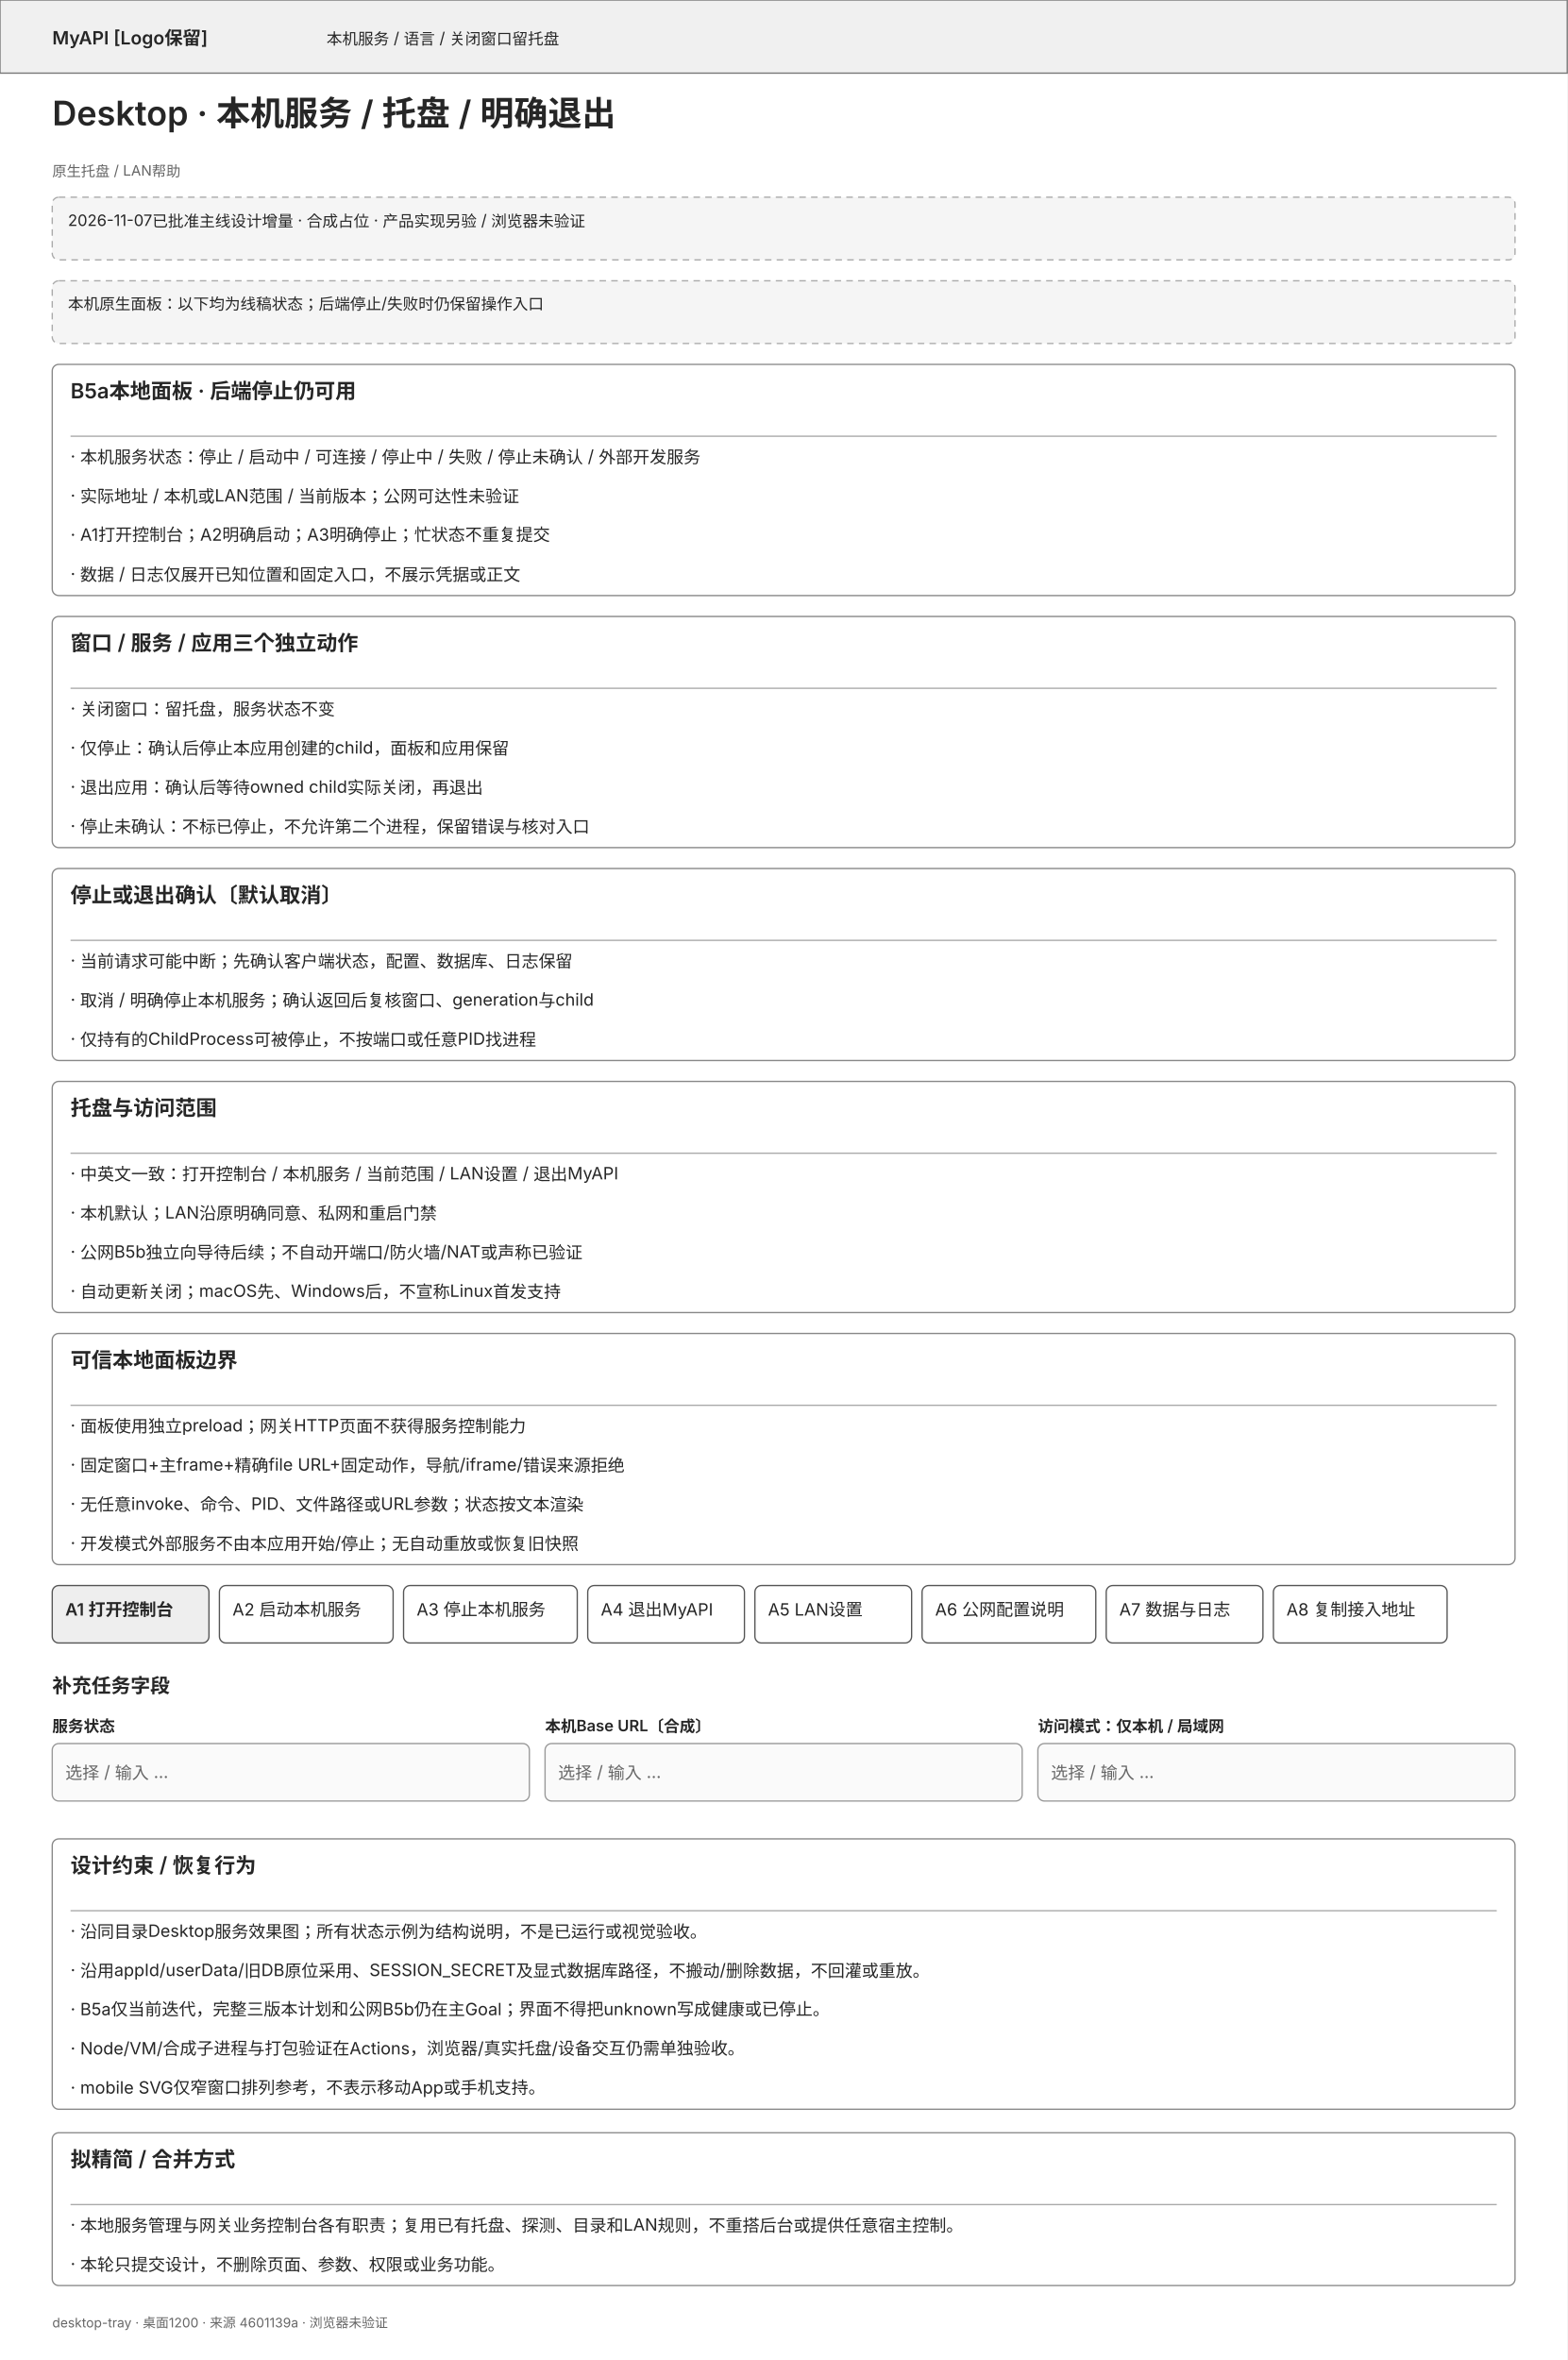
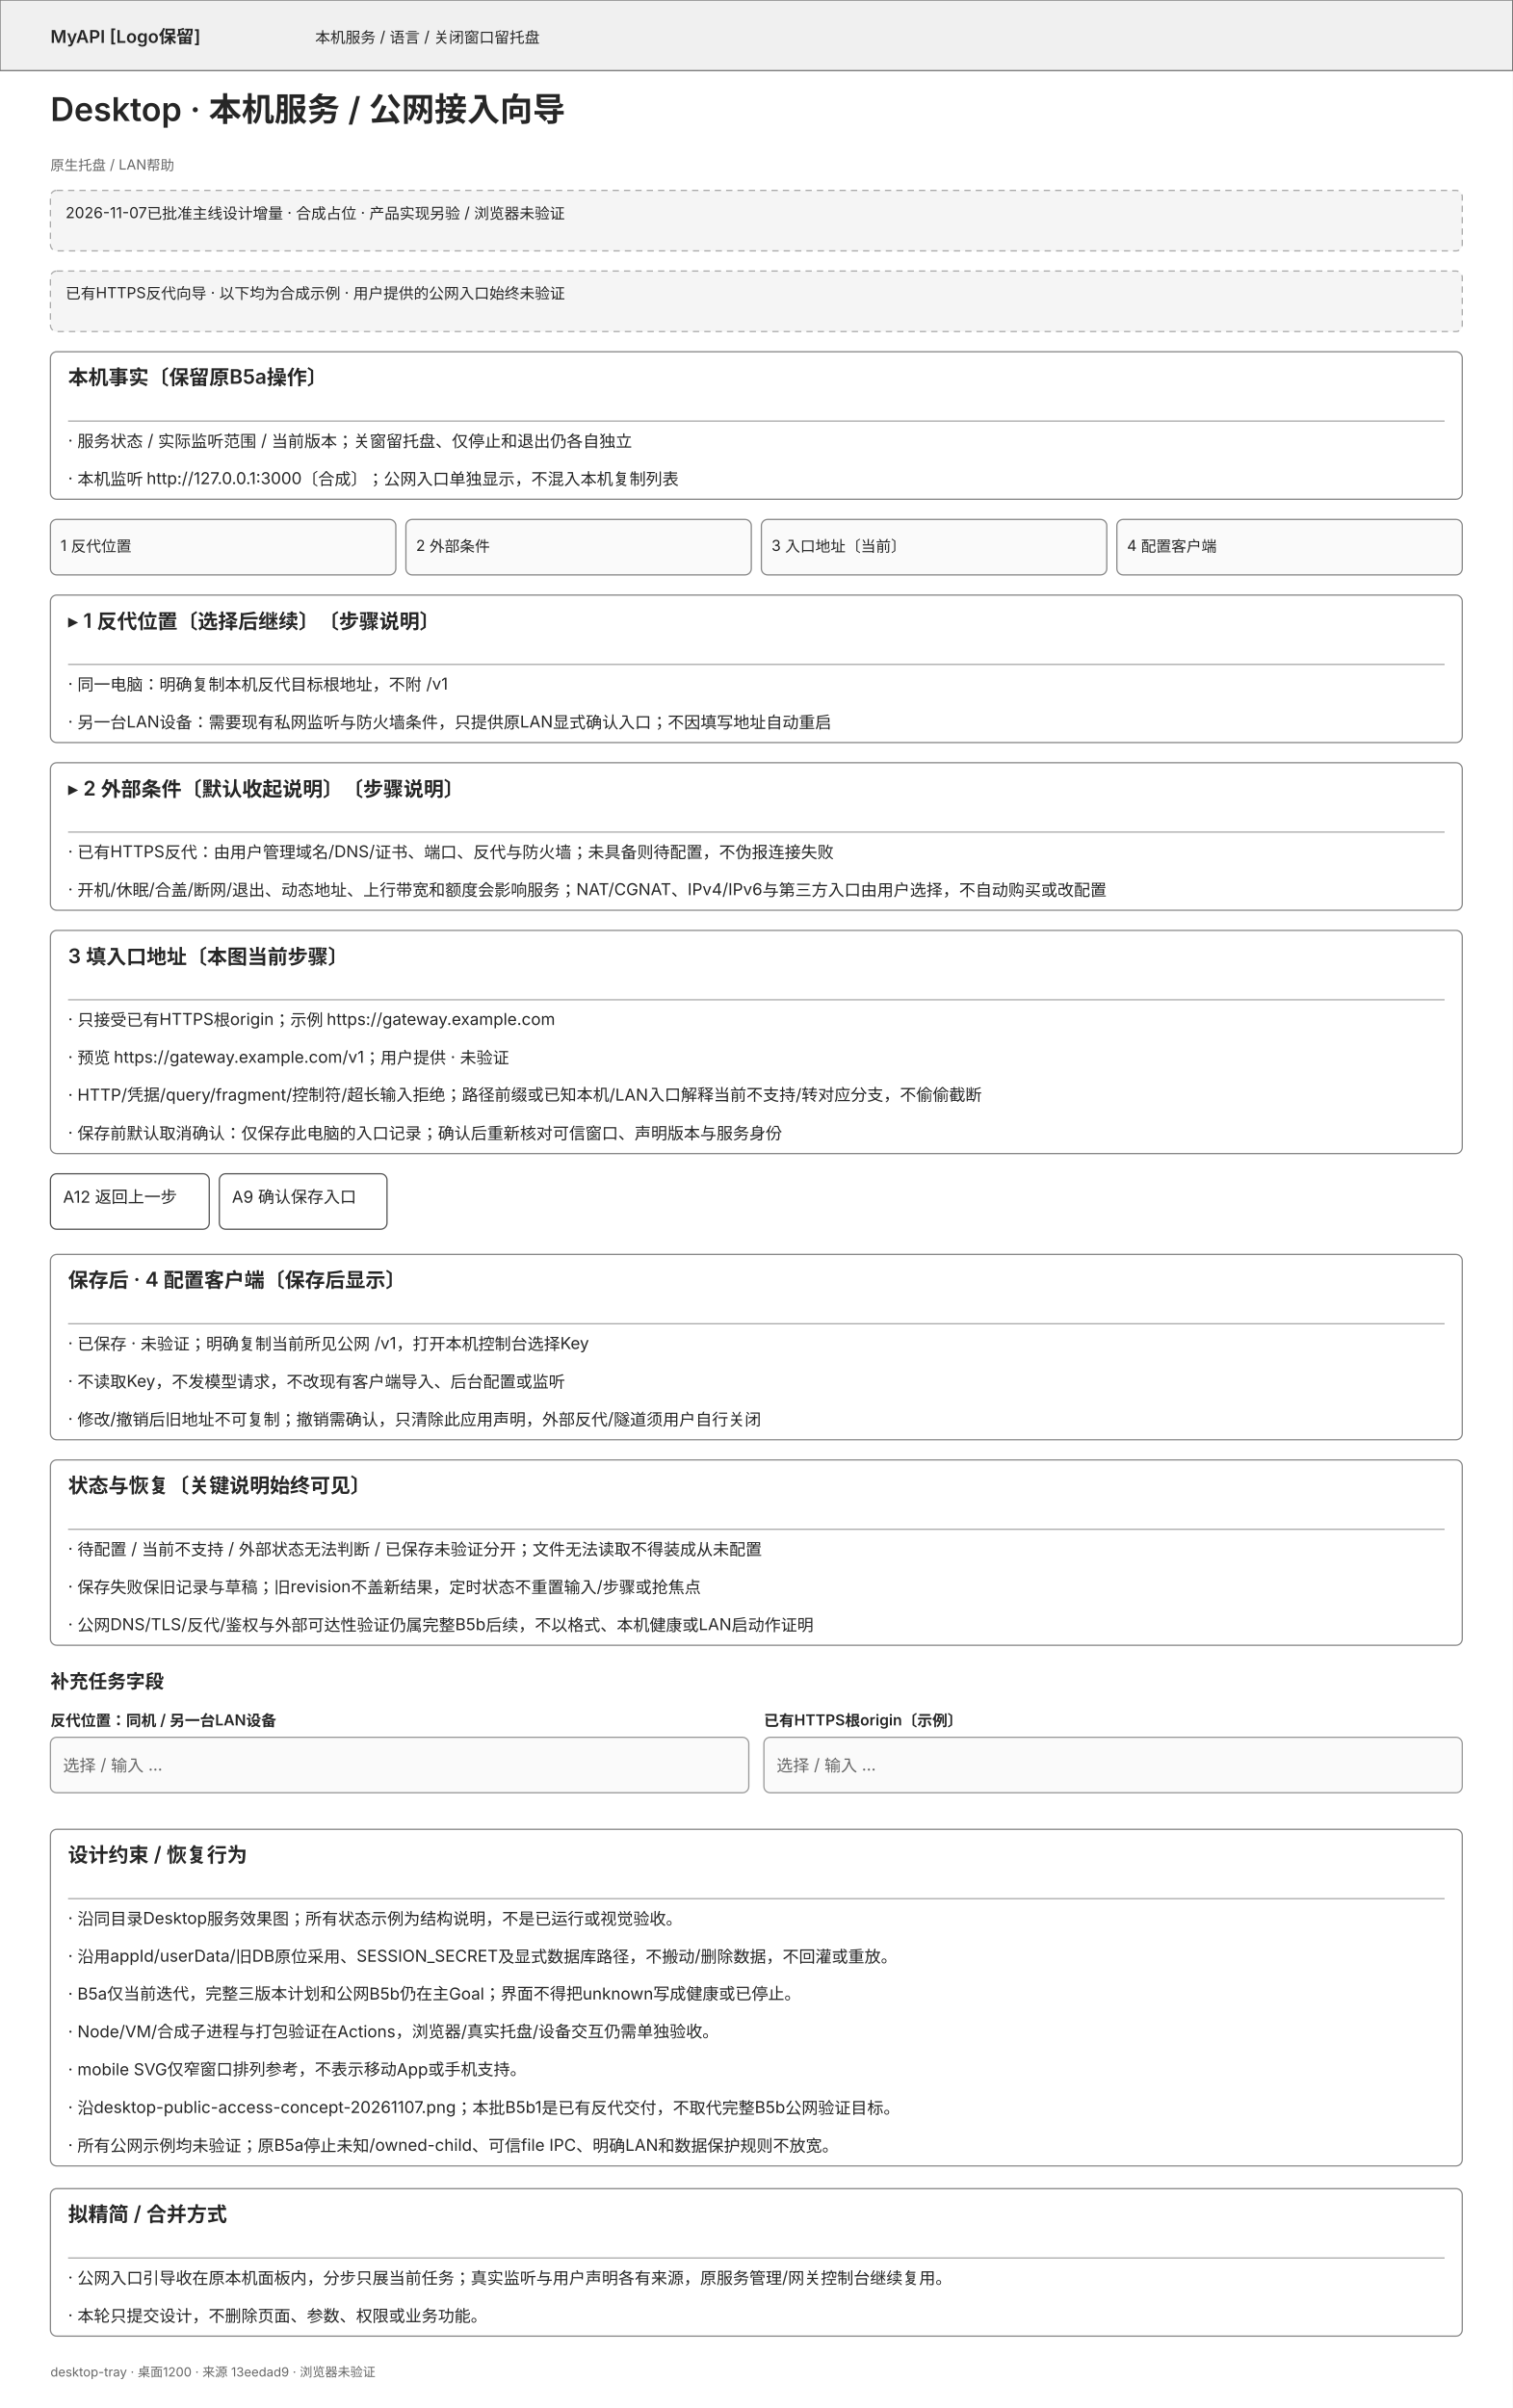
- <svg xmlns="http://www.w3.org/2000/svg" width="1200" height="1807" viewBox="0 0 1200 1807" role="img" aria-labelledby="title desc">
+ <svg xmlns="http://www.w3.org/2000/svg" width="1200" height="1910" viewBox="0 0 1200 1910" role="img" aria-labelledby="title desc">
  <rect width="100%" height="100%" fill="#ffffff" />
  <g font-family="system-ui, -apple-system, BlinkMacSystemFont, sans-serif">
    <rect x="0" y="0" width="1200" height="56" rx="0" fill="#f0f0f0" stroke="#777777" />
    <text x="40" y="34" font-size="14" font-weight="600" fill="#262626">MyAPI  [Logo保留]</text>
    <text x="250" y="34" font-size="12" font-weight="normal" fill="#262626">本机服务 / 语言 / 关闭窗口留托盘</text>
-     <text x="40" y="96" font-size="26" font-weight="600" fill="#262626">Desktop · 本机服务 / 托盘 / 明确退出</text>
+     <text x="40" y="96" font-size="26" font-weight="600" fill="#262626">Desktop · 本机服务 / 公网接入向导</text>
    <text x="40" y="135" font-size="11" font-weight="normal" fill="#666666">原生托盘 / LAN帮助</text>
    <rect x="40" y="151" width="1120" height="48" rx="5" fill="#f5f5f5" stroke="#aaaaaa" stroke-dasharray="5 4" />
    <text x="52" y="173" font-size="12" font-weight="normal" fill="#262626">2026-11-07已批准主线设计增量 · 合成占位 · 产品实现另验 / 浏览器未验证</text>
    <rect x="40" y="215" width="1120" height="48" rx="5" fill="#f5f5f5" stroke="#aaaaaa" stroke-dasharray="5 4" />
-     <text x="52" y="237" font-size="12" font-weight="normal" fill="#262626">本机原生面板：以下均为线稿状态；后端停止/失败时仍保留操作入口</text>
-     <rect x="40" y="279" width="1120" height="177" rx="5" fill="#ffffff" stroke="#888888" />
-     <text x="54" y="305" font-size="16" font-weight="600" fill="#262626">B5a本地面板 · 后端停止仍可用</text>
+     <text x="52" y="237" font-size="12" font-weight="normal" fill="#262626">已有HTTPS反代向导 · 以下均为合成示例 · 用户提供的公网入口始终未验证</text>
+     <rect x="40" y="279" width="1120" height="117" rx="5" fill="#ffffff" stroke="#888888" />
+     <text x="54" y="305" font-size="16" font-weight="600" fill="#262626">本机事实〔保留原B5a操作〕</text>
    <line x1="54" y1="334" x2="1146" y2="334" stroke="#aaaaaa" />
-     <text x="54" y="354" font-size="13" font-weight="normal" fill="#262626">· 本机服务状态：停止 / 启动中 / 可连接 / 停止中 / 失败 / 停止未确认 / 外部开发服务</text>
-     <text x="54" y="384" font-size="13" font-weight="normal" fill="#262626">· 实际地址 / 本机或LAN范围 / 当前版本；公网可达性未验证</text>
-     <text x="54" y="414" font-size="13" font-weight="normal" fill="#262626">· A1打开控制台；A2明确启动；A3明确停止；忙状态不重复提交</text>
-     <text x="54" y="444" font-size="13" font-weight="normal" fill="#262626">· 数据 / 日志仅展开已知位置和固定入口，不展示凭据或正文</text>
-     <rect x="40" y="472" width="1120" height="177" rx="5" fill="#ffffff" stroke="#888888" />
-     <text x="54" y="498" font-size="16" font-weight="600" fill="#262626">窗口 / 服务 / 应用三个独立动作</text>
+     <text x="54" y="354" font-size="13" font-weight="normal" fill="#262626">· 服务状态 / 实际监听范围 / 当前版本；关窗留托盘、仅停止和退出仍各自独立</text>
+     <text x="54" y="384" font-size="13" font-weight="normal" fill="#262626">· 本机监听 http://127.0.0.1:3000〔合成〕；公网入口单独显示，不混入本机复制列表</text>
+     <rect x="40.0" y="412" width="274.0" height="44" rx="5" fill="#fafafa" stroke="#888888" />
+     <text x="48.0" y="437" font-size="12" font-weight="normal" fill="#262626">1 反代位置</text>
+     <rect x="322.0" y="412" width="274.0" height="44" rx="5" fill="#fafafa" stroke="#888888" />
+     <text x="330.0" y="437" font-size="12" font-weight="normal" fill="#262626">2 外部条件</text>
+     <rect x="604.0" y="412" width="274.0" height="44" rx="5" fill="#fafafa" stroke="#888888" />
+     <text x="612.0" y="437" font-size="12" font-weight="normal" fill="#262626">3 入口地址〔当前〕</text>
+     <rect x="886.0" y="412" width="274.0" height="44" rx="5" fill="#fafafa" stroke="#888888" />
+     <text x="894.0" y="437" font-size="12" font-weight="normal" fill="#262626">4 配置客户端</text>
+     <rect x="40" y="472" width="1120" height="117" rx="5" fill="#ffffff" stroke="#888888" />
+     <text x="54" y="498" font-size="16" font-weight="600" fill="#262626">▸ 1 反代位置〔选择后继续〕〔步骤说明〕</text>
    <line x1="54" y1="527" x2="1146" y2="527" stroke="#aaaaaa" />
-     <text x="54" y="547" font-size="13" font-weight="normal" fill="#262626">· 关闭窗口：留托盘，服务状态不变</text>
-     <text x="54" y="577" font-size="13" font-weight="normal" fill="#262626">· 仅停止：确认后停止本应用创建的child，面板和应用保留</text>
-     <text x="54" y="607" font-size="13" font-weight="normal" fill="#262626">· 退出应用：确认后等待owned child实际关闭，再退出</text>
-     <text x="54" y="637" font-size="13" font-weight="normal" fill="#262626">· 停止未确认：不标已停止，不允许第二个进程，保留错误与核对入口</text>
-     <rect x="40" y="665" width="1120" height="147" rx="5" fill="#ffffff" stroke="#888888" />
-     <text x="54" y="691" font-size="16" font-weight="600" fill="#262626">停止或退出确认〔默认取消〕</text>
-     <line x1="54" y1="720" x2="1146" y2="720" stroke="#aaaaaa" />
-     <text x="54" y="740" font-size="13" font-weight="normal" fill="#262626">· 当前请求可能中断；先确认客户端状态，配置、数据库、日志保留</text>
-     <text x="54" y="770" font-size="13" font-weight="normal" fill="#262626">· 取消 / 明确停止本机服务；确认返回后复核窗口、generation与child</text>
-     <text x="54" y="800" font-size="13" font-weight="normal" fill="#262626">· 仅持有的ChildProcess可被停止，不按端口或任意PID找进程</text>
-     <rect x="40" y="828" width="1120" height="177" rx="5" fill="#ffffff" stroke="#888888" />
-     <text x="54" y="854" font-size="16" font-weight="600" fill="#262626">托盘与访问范围</text>
-     <line x1="54" y1="883" x2="1146" y2="883" stroke="#aaaaaa" />
-     <text x="54" y="903" font-size="13" font-weight="normal" fill="#262626">· 中英文一致：打开控制台 / 本机服务 / 当前范围 / LAN设置 / 退出MyAPI</text>
-     <text x="54" y="933" font-size="13" font-weight="normal" fill="#262626">· 本机默认；LAN沿原明确同意、私网和重启门禁</text>
-     <text x="54" y="963" font-size="13" font-weight="normal" fill="#262626">· 公网B5b独立向导待后续；不自动开端口/防火墙/NAT或声称已验证</text>
-     <text x="54" y="993" font-size="13" font-weight="normal" fill="#262626">· 自动更新关闭；macOS先、Windows后，不宣称Linux首发支持</text>
-     <rect x="40" y="1021" width="1120" height="177" rx="5" fill="#ffffff" stroke="#888888" />
-     <text x="54" y="1047" font-size="16" font-weight="600" fill="#262626">可信本地面板边界</text>
-     <line x1="54" y1="1076" x2="1146" y2="1076" stroke="#aaaaaa" />
-     <text x="54" y="1096" font-size="13" font-weight="normal" fill="#262626">· 面板使用独立preload；网关HTTP页面不获得服务控制能力</text>
-     <text x="54" y="1126" font-size="13" font-weight="normal" fill="#262626">· 固定窗口+主frame+精确file URL+固定动作，导航/iframe/错误来源拒绝</text>
-     <text x="54" y="1156" font-size="13" font-weight="normal" fill="#262626">· 无任意invoke、命令、PID、文件路径或URL参数；状态按文本渲染</text>
-     <text x="54" y="1186" font-size="13" font-weight="normal" fill="#262626">· 开发模式外部服务不由本应用开始/停止；无自动重放或恢复旧快照</text>
-     <rect x="40" y="1214" width="120" height="44" rx="5" fill="#eeeeee" stroke="#555555" />
-     <text x="50" y="1237" font-size="13" font-weight="600" fill="#262626">A1 打开控制台</text>
-     <rect x="168" y="1214" width="133" height="44" rx="5" fill="#ffffff" stroke="#555555" />
-     <text x="178" y="1237" font-size="13" font-weight="normal" fill="#262626">A2 启动本机服务</text>
-     <rect x="309" y="1214" width="133" height="44" rx="5" fill="#ffffff" stroke="#555555" />
-     <text x="319" y="1237" font-size="13" font-weight="normal" fill="#262626">A3 停止本机服务</text>
-     <rect x="450" y="1214" width="120" height="44" rx="5" fill="#ffffff" stroke="#555555" />
-     <text x="460" y="1237" font-size="13" font-weight="normal" fill="#262626">A4 退出MyAPI</text>
-     <rect x="578" y="1214" width="120" height="44" rx="5" fill="#ffffff" stroke="#555555" />
-     <text x="588" y="1237" font-size="13" font-weight="normal" fill="#262626">A5 LAN设置</text>
-     <rect x="706" y="1214" width="133" height="44" rx="5" fill="#ffffff" stroke="#555555" />
-     <text x="716" y="1237" font-size="13" font-weight="normal" fill="#262626">A6 公网配置说明</text>
-     <rect x="847" y="1214" width="120" height="44" rx="5" fill="#ffffff" stroke="#555555" />
-     <text x="857" y="1237" font-size="13" font-weight="normal" fill="#262626">A7 数据与日志</text>
-     <rect x="975" y="1214" width="133" height="44" rx="5" fill="#ffffff" stroke="#555555" />
-     <text x="985" y="1237" font-size="13" font-weight="normal" fill="#262626">A8 复制接入地址</text>
-     <text x="40" y="1296" font-size="15" font-weight="600" fill="#262626">补充任务字段</text>
-     <text x="40.0" y="1326" font-size="12" font-weight="600" fill="#262626">服务状态</text>
-     <rect x="40.0" y="1335" width="365.333" height="44" rx="5" fill="#fafafa" stroke="#999999" />
-     <text x="50.0" y="1362" font-size="13" font-weight="normal" fill="#666666">选择 / 输入 …</text>
-     <text x="417.333" y="1326" font-size="12" font-weight="600" fill="#262626">本机Base URL〔合成〕</text>
-     <rect x="417.333" y="1335" width="365.333" height="44" rx="5" fill="#fafafa" stroke="#999999" />
-     <text x="427.333" y="1362" font-size="13" font-weight="normal" fill="#666666">选择 / 输入 …</text>
-     <text x="794.667" y="1326" font-size="12" font-weight="600" fill="#262626">访问模式：仅本机 / 局域网</text>
-     <rect x="794.667" y="1335" width="365.333" height="44" rx="5" fill="#fafafa" stroke="#999999" />
-     <text x="804.667" y="1362" font-size="13" font-weight="normal" fill="#666666">选择 / 输入 …</text>
-     <rect x="40" y="1408" width="1120" height="207" rx="5" fill="#ffffff" stroke="#888888" />
-     <text x="54" y="1434" font-size="16" font-weight="600" fill="#262626">设计约束 / 恢复行为</text>
-     <line x1="54" y1="1463" x2="1146" y2="1463" stroke="#aaaaaa" />
-     <text x="54" y="1483" font-size="13" font-weight="normal" fill="#262626">· 沿同目录Desktop服务效果图；所有状态示例为结构说明，不是已运行或视觉验收。</text>
-     <text x="54" y="1513" font-size="13" font-weight="normal" fill="#262626">· 沿用appId/userData/旧DB原位采用、SESSION_SECRET及显式数据库路径，不搬动/删除数据，不回灌或重放。</text>
-     <text x="54" y="1543" font-size="13" font-weight="normal" fill="#262626">· B5a仅当前迭代，完整三版本计划和公网B5b仍在主Goal；界面不得把unknown写成健康或已停止。</text>
-     <text x="54" y="1573" font-size="13" font-weight="normal" fill="#262626">· Node/VM/合成子进程与打包验证在Actions，浏览器/真实托盘/设备交互仍需单独验收。</text>
-     <text x="54" y="1603" font-size="13" font-weight="normal" fill="#262626">· mobile SVG仅窄窗口排列参考，不表示移动App或手机支持。</text>
-     <rect x="40" y="1633" width="1120" height="117" rx="5" fill="#ffffff" stroke="#888888" />
-     <text x="54" y="1659" font-size="16" font-weight="600" fill="#262626">拟精简 / 合并方式</text>
-     <line x1="54" y1="1688" x2="1146" y2="1688" stroke="#aaaaaa" />
-     <text x="54" y="1708" font-size="13" font-weight="normal" fill="#262626">· 本地服务管理与网关业务控制台各有职责；复用已有托盘、探测、目录和LAN规则，不重搭后台或提供任意宿主控制。</text>
-     <text x="54" y="1738" font-size="13" font-weight="normal" fill="#262626">· 本轮只提交设计，不删除页面、参数、权限或业务功能。</text>
-     <text x="40" y="1782" font-size="10" font-weight="normal" fill="#666666">desktop-tray · 桌面1200 · 来源 4601139a · 浏览器未验证</text>
+     <text x="54" y="547" font-size="13" font-weight="normal" fill="#262626">· 同一电脑：明确复制本机反代目标根地址，不附 /v1</text>
+     <text x="54" y="577" font-size="13" font-weight="normal" fill="#262626">· 另一台LAN设备：需要现有私网监听与防火墙条件，只提供原LAN显式确认入口；不因填写地址自动重启</text>
+     <rect x="40" y="605" width="1120" height="117" rx="5" fill="#ffffff" stroke="#888888" />
+     <text x="54" y="631" font-size="16" font-weight="600" fill="#262626">▸ 2 外部条件〔默认收起说明〕〔步骤说明〕</text>
+     <line x1="54" y1="660" x2="1146" y2="660" stroke="#aaaaaa" />
+     <text x="54" y="680" font-size="13" font-weight="normal" fill="#262626">· 已有HTTPS反代：由用户管理域名/DNS/证书、端口、反代与防火墙；未具备则待配置，不伪报连接失败</text>
+     <text x="54" y="710" font-size="13" font-weight="normal" fill="#262626">· 开机/休眠/合盖/断网/退出、动态地址、上行带宽和额度会影响服务；NAT/CGNAT、IPv4/IPv6与第三方入口由用户选择，不自动购买或改配置</text>
+     <rect x="40" y="738" width="1120" height="177" rx="5" fill="#ffffff" stroke="#888888" />
+     <text x="54" y="764" font-size="16" font-weight="600" fill="#262626">3 填入口地址〔本图当前步骤〕</text>
+     <line x1="54" y1="793" x2="1146" y2="793" stroke="#aaaaaa" />
+     <text x="54" y="813" font-size="13" font-weight="normal" fill="#262626">· 只接受已有HTTPS根origin；示例 https://gateway.example.com</text>
+     <text x="54" y="843" font-size="13" font-weight="normal" fill="#262626">· 预览 https://gateway.example.com/v1；用户提供 · 未验证</text>
+     <text x="54" y="873" font-size="13" font-weight="normal" fill="#262626">· HTTP/凭据/query/fragment/控制符/超长输入拒绝；路径前缀或已知本机/LAN入口解释当前不支持/转对应分支，不偷偷截断</text>
+     <text x="54" y="903" font-size="13" font-weight="normal" fill="#262626">· 保存前默认取消确认：仅保存此电脑的入口记录；确认后重新核对可信窗口、声明版本与服务身份</text>
+     <rect x="40" y="931" width="126" height="44" rx="5" fill="#ffffff" stroke="#555555" />
+     <text x="50" y="954" font-size="13" font-weight="normal" fill="#262626">A12 返回上一步</text>
+     <rect x="174" y="931" width="133" height="44" rx="5" fill="#ffffff" stroke="#555555" />
+     <text x="184" y="954" font-size="13" font-weight="normal" fill="#262626">A9 确认保存入口</text>
+     <rect x="40" y="995" width="1120" height="147" rx="5" fill="#ffffff" stroke="#888888" />
+     <text x="54" y="1021" font-size="16" font-weight="600" fill="#262626">保存后 · 4 配置客户端〔保存后显示〕</text>
+     <line x1="54" y1="1050" x2="1146" y2="1050" stroke="#aaaaaa" />
+     <text x="54" y="1070" font-size="13" font-weight="normal" fill="#262626">· 已保存 · 未验证；明确复制当前所见公网 /v1，打开本机控制台选择Key</text>
+     <text x="54" y="1100" font-size="13" font-weight="normal" fill="#262626">· 不读取Key，不发模型请求，不改现有客户端导入、后台配置或监听</text>
+     <text x="54" y="1130" font-size="13" font-weight="normal" fill="#262626">· 修改/撤销后旧地址不可复制；撤销需确认，只清除此应用声明，外部反代/隧道须用户自行关闭</text>
+     <rect x="40" y="1158" width="1120" height="147" rx="5" fill="#ffffff" stroke="#888888" />
+     <text x="54" y="1184" font-size="16" font-weight="600" fill="#262626">状态与恢复〔关键说明始终可见〕</text>
+     <line x1="54" y1="1213" x2="1146" y2="1213" stroke="#aaaaaa" />
+     <text x="54" y="1233" font-size="13" font-weight="normal" fill="#262626">· 待配置 / 当前不支持 / 外部状态无法判断 / 已保存未验证分开；文件无法读取不得装成从未配置</text>
+     <text x="54" y="1263" font-size="13" font-weight="normal" fill="#262626">· 保存失败保旧记录与草稿；旧revision不盖新结果，定时状态不重置输入/步骤或抢焦点</text>
+     <text x="54" y="1293" font-size="13" font-weight="normal" fill="#262626">· 公网DNS/TLS/反代/鉴权与外部可达性验证仍属完整B5b后续，不以格式、本机健康或LAN启动作证明</text>
+     <text x="40" y="1339" font-size="15" font-weight="600" fill="#262626">补充任务字段</text>
+     <text x="40.0" y="1369" font-size="12" font-weight="600" fill="#262626">反代位置：同机 / 另一台LAN设备</text>
+     <rect x="40.0" y="1378" width="554.0" height="44" rx="5" fill="#fafafa" stroke="#999999" />
+     <text x="50.0" y="1405" font-size="13" font-weight="normal" fill="#666666">选择 / 输入 …</text>
+     <text x="606.0" y="1369" font-size="12" font-weight="600" fill="#262626">已有HTTPS根origin〔示例〕</text>
+     <rect x="606.0" y="1378" width="554.0" height="44" rx="5" fill="#fafafa" stroke="#999999" />
+     <text x="616.0" y="1405" font-size="13" font-weight="normal" fill="#666666">选择 / 输入 …</text>
+     <rect x="40" y="1451" width="1120" height="267" rx="5" fill="#ffffff" stroke="#888888" />
+     <text x="54" y="1477" font-size="16" font-weight="600" fill="#262626">设计约束 / 恢复行为</text>
+     <line x1="54" y1="1506" x2="1146" y2="1506" stroke="#aaaaaa" />
+     <text x="54" y="1526" font-size="13" font-weight="normal" fill="#262626">· 沿同目录Desktop服务效果图；所有状态示例为结构说明，不是已运行或视觉验收。</text>
+     <text x="54" y="1556" font-size="13" font-weight="normal" fill="#262626">· 沿用appId/userData/旧DB原位采用、SESSION_SECRET及显式数据库路径，不搬动/删除数据，不回灌或重放。</text>
+     <text x="54" y="1586" font-size="13" font-weight="normal" fill="#262626">· B5a仅当前迭代，完整三版本计划和公网B5b仍在主Goal；界面不得把unknown写成健康或已停止。</text>
+     <text x="54" y="1616" font-size="13" font-weight="normal" fill="#262626">· Node/VM/合成子进程与打包验证在Actions，浏览器/真实托盘/设备交互仍需单独验收。</text>
+     <text x="54" y="1646" font-size="13" font-weight="normal" fill="#262626">· mobile SVG仅窄窗口排列参考，不表示移动App或手机支持。</text>
+     <text x="54" y="1676" font-size="13" font-weight="normal" fill="#262626">· 沿desktop-public-access-concept-20261107.png；本批B5b1是已有反代交付，不取代完整B5b公网验证目标。</text>
+     <text x="54" y="1706" font-size="13" font-weight="normal" fill="#262626">· 所有公网示例均未验证；原B5a停止未知/owned-child、可信file IPC、明确LAN和数据保护规则不放宽。</text>
+     <rect x="40" y="1736" width="1120" height="117" rx="5" fill="#ffffff" stroke="#888888" />
+     <text x="54" y="1762" font-size="16" font-weight="600" fill="#262626">拟精简 / 合并方式</text>
+     <line x1="54" y1="1791" x2="1146" y2="1791" stroke="#aaaaaa" />
+     <text x="54" y="1811" font-size="13" font-weight="normal" fill="#262626">· 公网入口引导收在原本机面板内，分步只展当前任务；真实监听与用户声明各有来源，原服务管理/网关控制台继续复用。</text>
+     <text x="54" y="1841" font-size="13" font-weight="normal" fill="#262626">· 本轮只提交设计，不删除页面、参数、权限或业务功能。</text>
+     <text x="40" y="1885" font-size="10" font-weight="normal" fill="#666666">desktop-tray · 桌面1200 · 来源 13eedad9 · 浏览器未验证</text>
  </g>
</svg>
